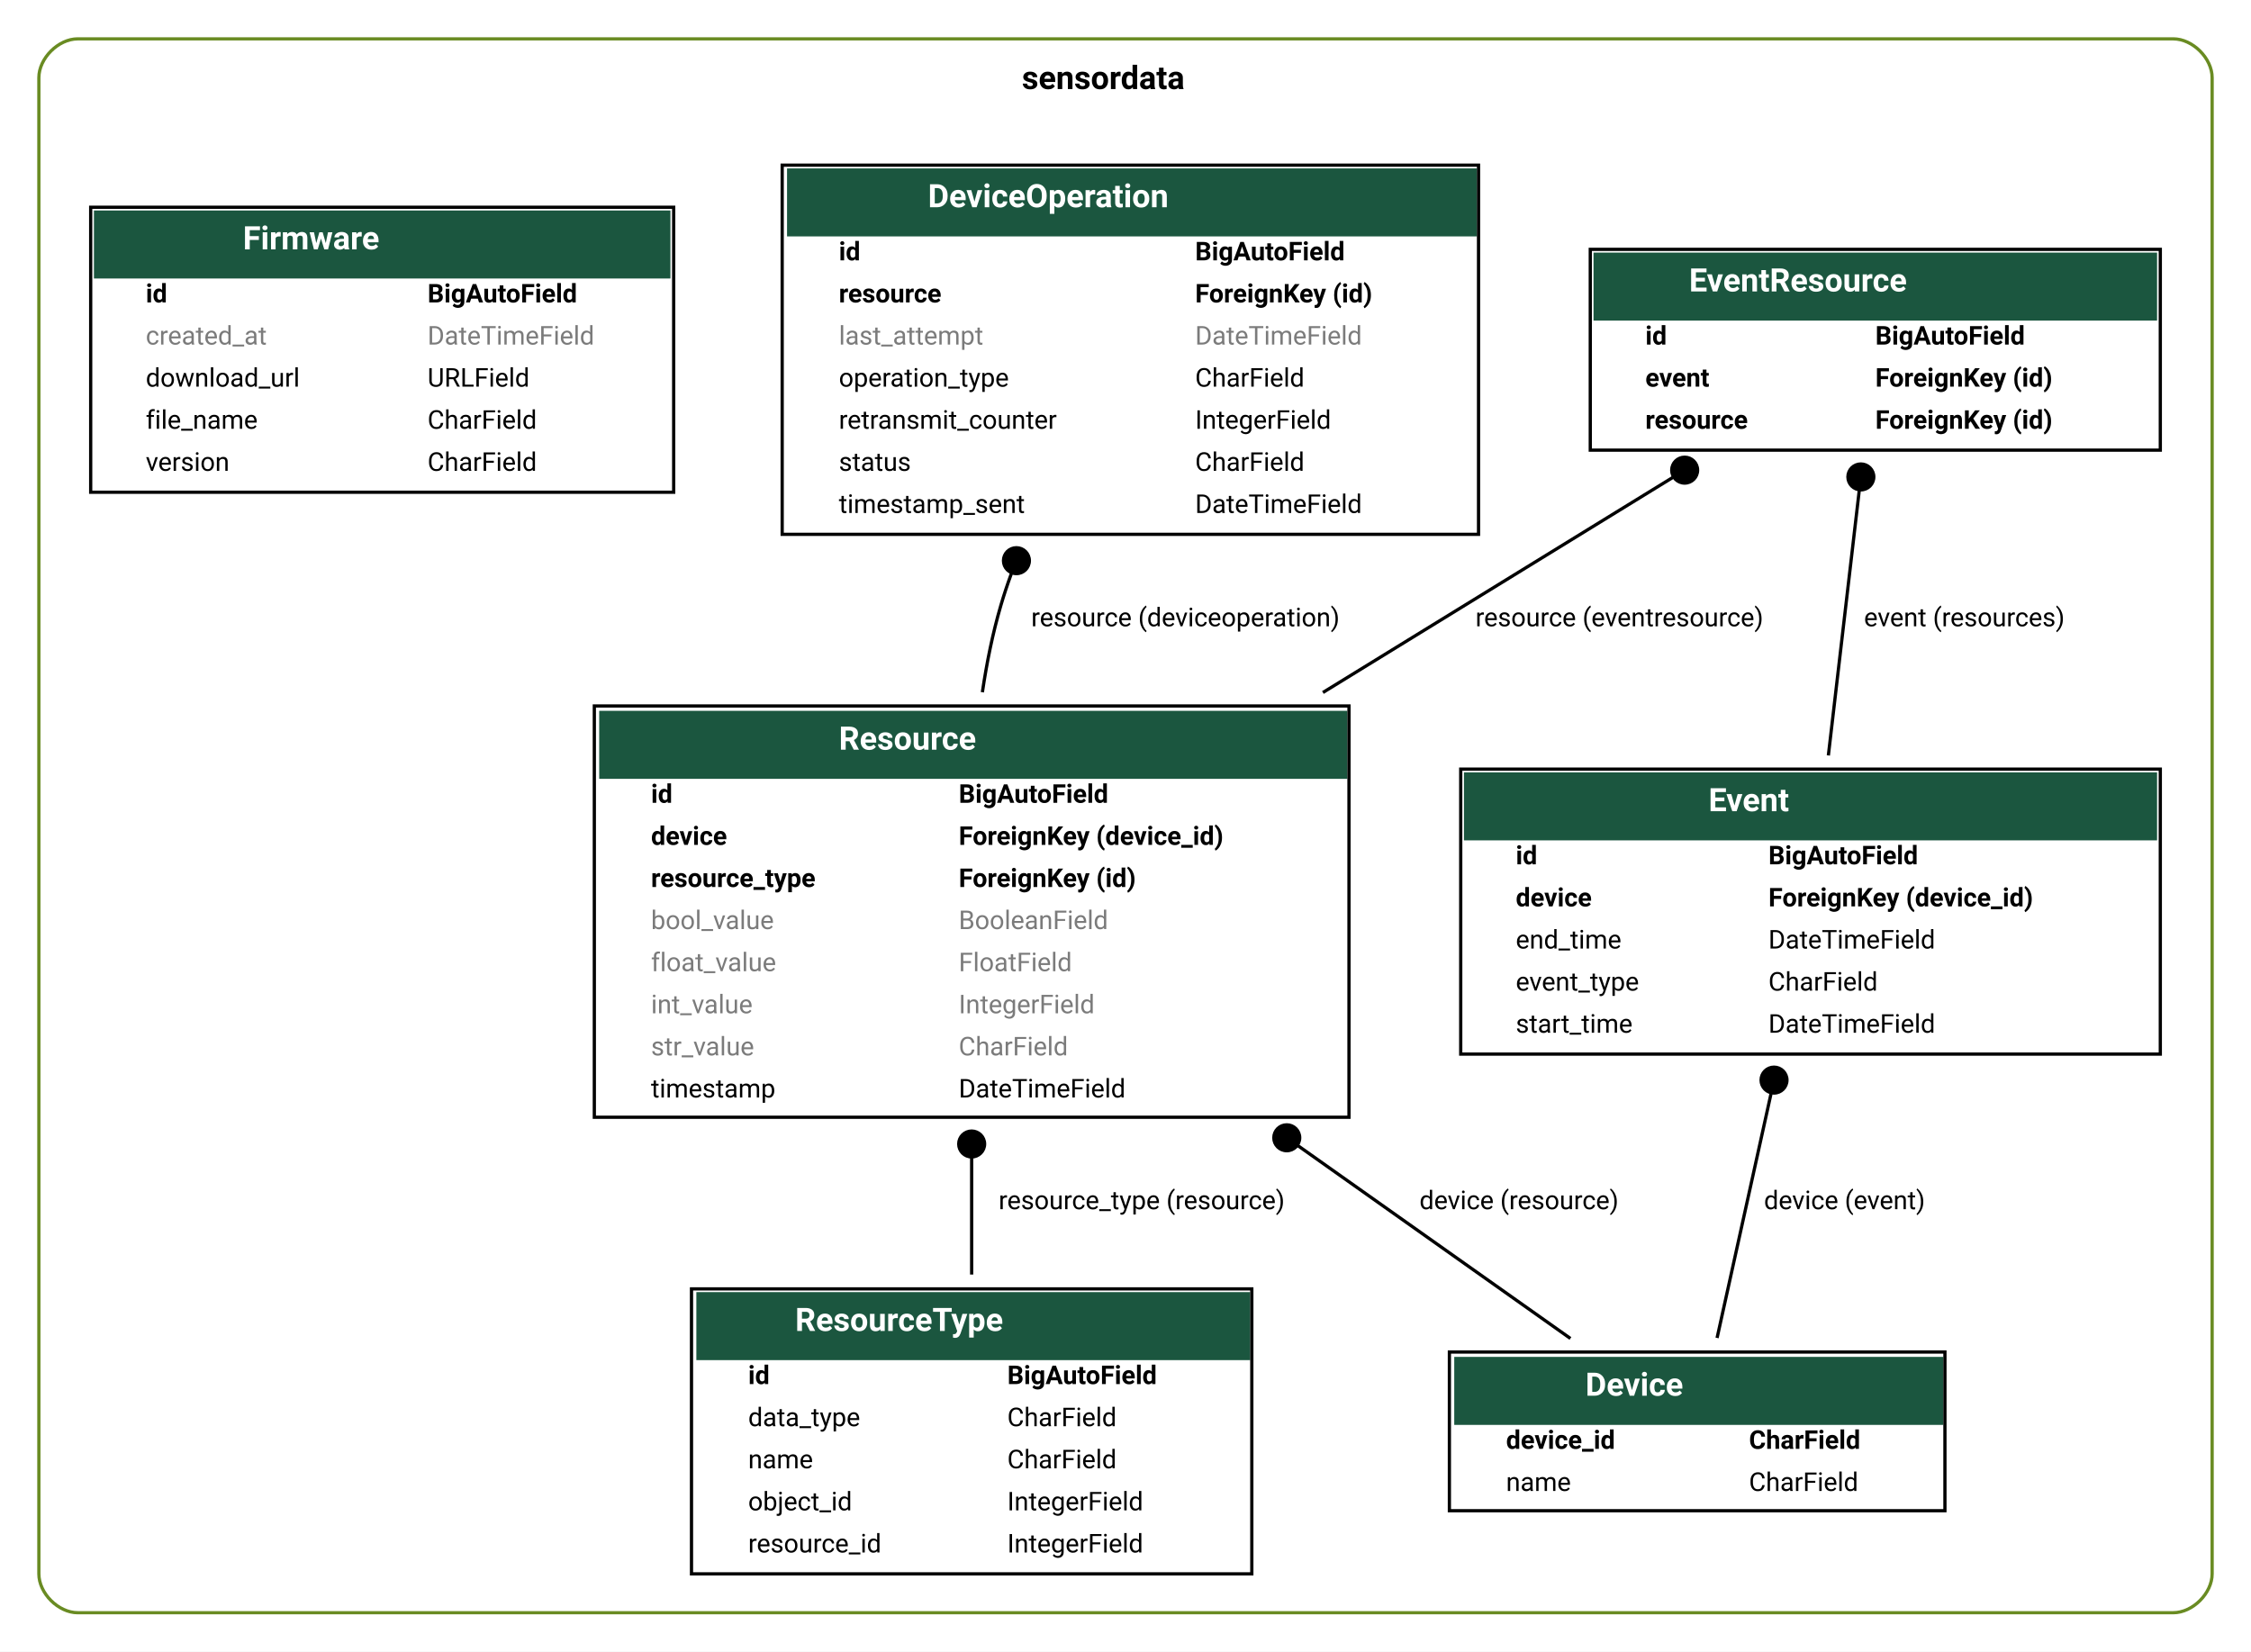
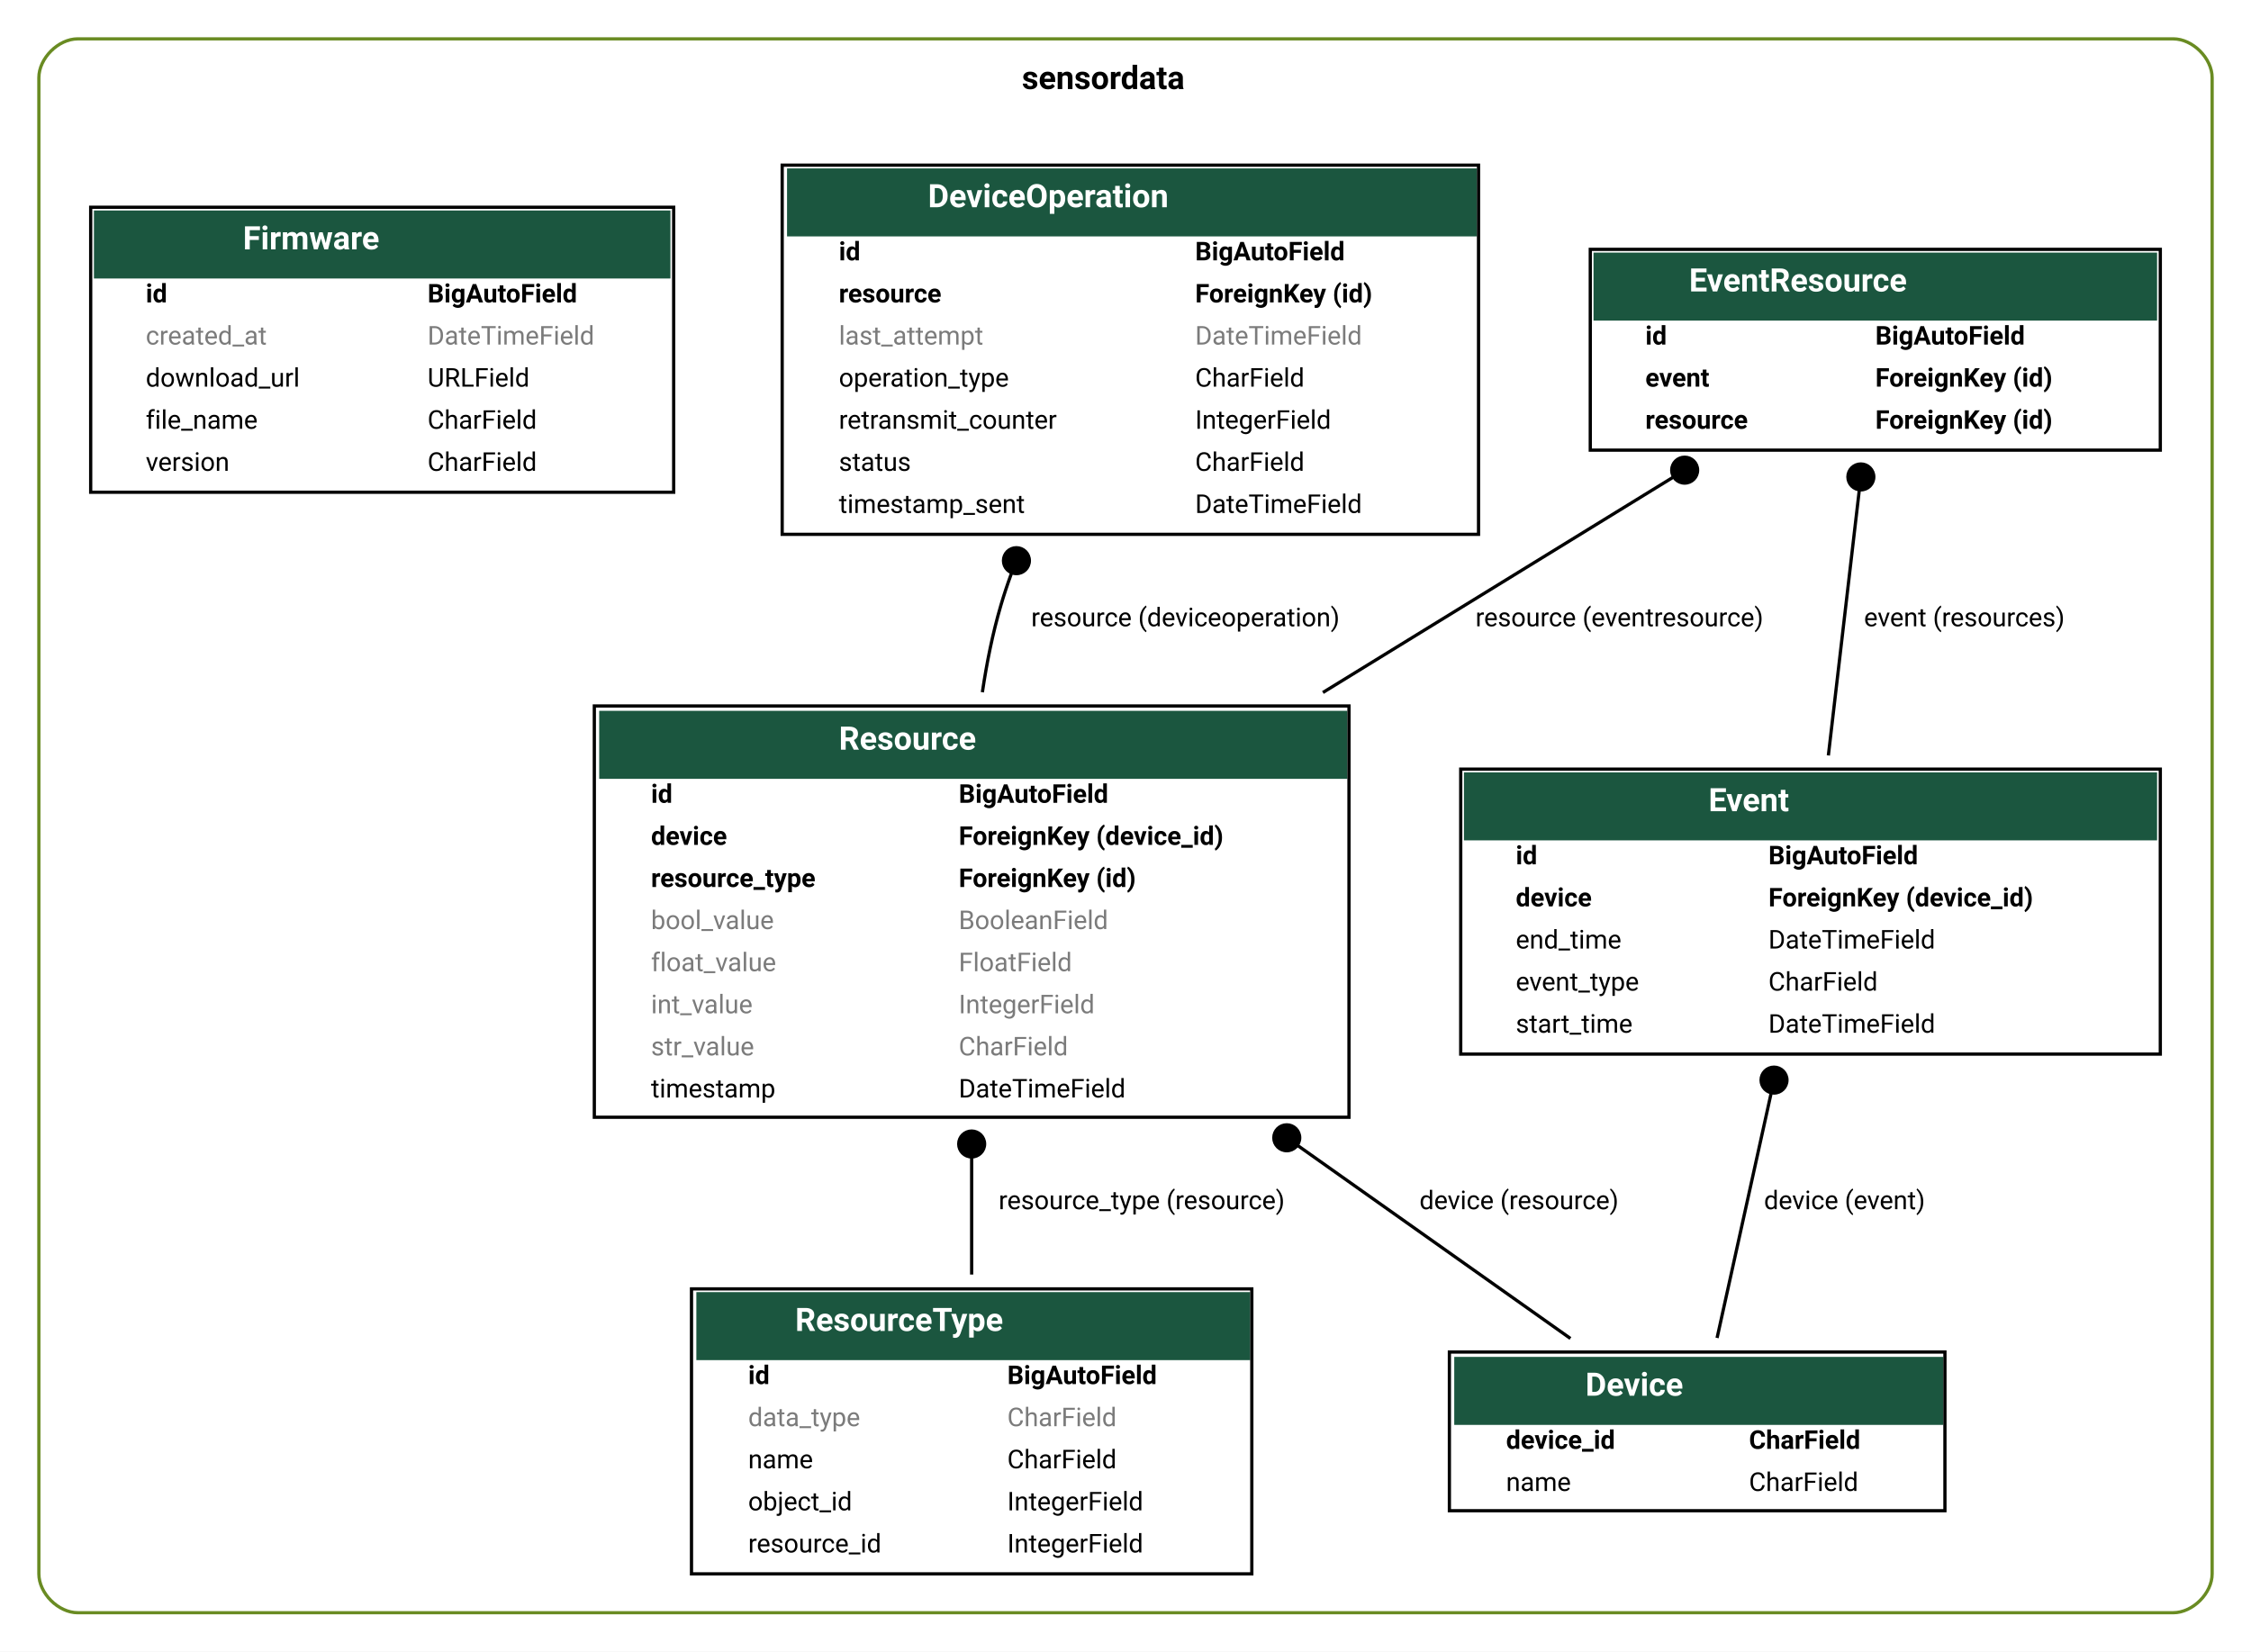
<svg xmlns="http://www.w3.org/2000/svg" width="695pt" height="510pt" viewBox="0.00 0.00 695.00 510.00">
  <g id="graph0" class="graph" transform="scale(1 1) rotate(0) translate(4 506)">
    <polygon fill="white" stroke="transparent" points="-4,4 -4,-506 691,-506 691,4 -4,4" />
    <g id="clust1" class="cluster">
      <path fill="none" stroke="#698b22" d="M20,-8C20,-8 667,-8 667,-8 673,-8 679,-14 679,-20 679,-20 679,-482 679,-482 679,-488 673,-494 667,-494 667,-494 20,-494 20,-494 14,-494 8,-488 8,-482 8,-482 8,-20 8,-20 8,-14 14,-8 20,-8" />
      <text text-anchor="start" x="257.5" y="-478.5" font-family="Roboto" font-size="8.00">          </text>
      <text text-anchor="start" x="280.5" y="-478.5" font-family="Roboto" font-size="10.00">          </text>
      <text text-anchor="start" x="311.5" y="-478.5" font-family="Roboto" font-weight="bold" font-size="10.00">sensordata</text>
      <text text-anchor="start" x="375.5" y="-478.5" font-family="Roboto" font-size="10.00">          </text>
      <text text-anchor="start" x="406.5" y="-478.5" font-family="Roboto" font-size="8.00">          </text>
    </g>
    <g id="node1" class="node">
      <polygon fill="white" stroke="transparent" points="443.5,-39.5 443.5,-88.5 596.5,-88.5 596.5,-39.5 443.5,-39.5" />
      <polygon fill="#1b563f" stroke="transparent" points="445,-66 445,-87 596,-87 596,-66 445,-66" />
      <text text-anchor="start" x="471.5" y="-75" font-family="Roboto" font-size="8.00">      </text>
      <text text-anchor="start" x="485.5" y="-75" font-family="Roboto" font-weight="bold" font-size="10.00" fill="white">      Device      </text>
      <text text-anchor="start" x="447" y="-58.6" font-family="Roboto" font-size="8.00">      </text>
      <text text-anchor="start" x="461" y="-58.6" font-family="Roboto" font-weight="bold" font-size="8.00">device_id</text>
      <text text-anchor="start" x="504" y="-58.6" font-family="Roboto" font-size="8.00">      </text>
      <text text-anchor="start" x="522" y="-58.6" font-family="Roboto" font-size="8.00">      </text>
      <text text-anchor="start" x="536" y="-58.6" font-family="Roboto" font-weight="bold" font-size="8.00">CharField</text>
      <text text-anchor="start" x="580" y="-58.6" font-family="Roboto" font-size="8.00">      </text>
      <text text-anchor="start" x="447" y="-45.6" font-family="Roboto" font-size="8.00">      </text>
      <text text-anchor="start" x="461" y="-45.6" font-family="Roboto" font-size="8.00">name</text>
      <text text-anchor="start" x="485" y="-45.6" font-family="Roboto" font-size="8.00">      </text>
      <text text-anchor="start" x="522" y="-45.6" font-family="Roboto" font-size="8.00">      </text>
      <text text-anchor="start" x="536" y="-45.6" font-family="Roboto" font-size="8.00">CharField</text>
      <text text-anchor="start" x="574" y="-45.6" font-family="Roboto" font-size="8.00">      </text>
      <polygon fill="none" stroke="black" points="443.5,-39.5 443.5,-88.5 596.5,-88.5 596.5,-39.5 443.5,-39.5" />
    </g>
    <g id="node2" class="node">
      <polygon fill="white" stroke="transparent" points="209.5,-20 209.5,-108 382.5,-108 382.5,-20 209.5,-20" />
      <polygon fill="#1b563f" stroke="transparent" points="211,-86 211,-107 382,-107 382,-86 211,-86" />
      <text text-anchor="start" x="227.5" y="-95" font-family="Roboto" font-size="8.00">      </text>
      <text text-anchor="start" x="241.5" y="-95" font-family="Roboto" font-weight="bold" font-size="10.00" fill="white">      ResourceType      </text>
      <text text-anchor="start" x="213" y="-78.6" font-family="Roboto" font-size="8.00">      </text>
      <text text-anchor="start" x="227" y="-78.6" font-family="Roboto" font-weight="bold" font-size="8.00">id</text>
      <text text-anchor="start" x="237" y="-78.6" font-family="Roboto" font-size="8.00">      </text>
      <text text-anchor="start" x="293" y="-78.6" font-family="Roboto" font-size="8.00">      </text>
      <text text-anchor="start" x="307" y="-78.6" font-family="Roboto" font-weight="bold" font-size="8.00">BigAutoField</text>
      <text text-anchor="start" x="366" y="-78.6" font-family="Roboto" font-size="8.00">      </text>
      <text text-anchor="start" x="213" y="-65.6" font-family="Roboto" font-size="8.00">      </text>
-       <text text-anchor="start" x="227" y="-65.6" font-family="Roboto" font-size="8.00">data_type</text>
+       <text text-anchor="start" x="227" y="-65.6" font-family="Roboto" font-size="8.00" fill="#7b7b7b">data_type</text>
      <text text-anchor="start" x="268" y="-65.6" font-family="Roboto" font-size="8.00">      </text>
      <text text-anchor="start" x="293" y="-65.6" font-family="Roboto" font-size="8.00">      </text>
-       <text text-anchor="start" x="307" y="-65.6" font-family="Roboto" font-size="8.00">CharField</text>
+       <text text-anchor="start" x="307" y="-65.6" font-family="Roboto" font-size="8.00" fill="#7b7b7b">CharField</text>
      <text text-anchor="start" x="345" y="-65.6" font-family="Roboto" font-size="8.00">      </text>
      <text text-anchor="start" x="213" y="-52.6" font-family="Roboto" font-size="8.00">      </text>
      <text text-anchor="start" x="227" y="-52.6" font-family="Roboto" font-size="8.00">name</text>
      <text text-anchor="start" x="251" y="-52.6" font-family="Roboto" font-size="8.00">      </text>
      <text text-anchor="start" x="293" y="-52.6" font-family="Roboto" font-size="8.00">      </text>
      <text text-anchor="start" x="307" y="-52.6" font-family="Roboto" font-size="8.00">CharField</text>
      <text text-anchor="start" x="345" y="-52.6" font-family="Roboto" font-size="8.00">      </text>
      <text text-anchor="start" x="213" y="-39.6" font-family="Roboto" font-size="8.00">      </text>
      <text text-anchor="start" x="227" y="-39.6" font-family="Roboto" font-size="8.00">object_id</text>
      <text text-anchor="start" x="264" y="-39.6" font-family="Roboto" font-size="8.00">      </text>
      <text text-anchor="start" x="293" y="-39.6" font-family="Roboto" font-size="8.00">      </text>
      <text text-anchor="start" x="307" y="-39.6" font-family="Roboto" font-size="8.00">IntegerField</text>
      <text text-anchor="start" x="356" y="-39.6" font-family="Roboto" font-size="8.00">      </text>
      <text text-anchor="start" x="213" y="-26.6" font-family="Roboto" font-size="8.00">      </text>
      <text text-anchor="start" x="227" y="-26.6" font-family="Roboto" font-size="8.00">resource_id</text>
      <text text-anchor="start" x="275" y="-26.6" font-family="Roboto" font-size="8.00">      </text>
      <text text-anchor="start" x="293" y="-26.6" font-family="Roboto" font-size="8.00">      </text>
      <text text-anchor="start" x="307" y="-26.6" font-family="Roboto" font-size="8.00">IntegerField</text>
      <text text-anchor="start" x="356" y="-26.6" font-family="Roboto" font-size="8.00">      </text>
      <polygon fill="none" stroke="black" points="209.5,-20 209.5,-108 382.5,-108 382.5,-20 209.5,-20" />
    </g>
    <g id="node3" class="node">
      <polygon fill="white" stroke="transparent" points="179.5,-161 179.5,-288 412.5,-288 412.5,-161 179.5,-161" />
      <polygon fill="#1b563f" stroke="transparent" points="181,-265.5 181,-286.5 412,-286.5 412,-265.5 181,-265.5" />
      <text text-anchor="start" x="241" y="-274.5" font-family="Roboto" font-size="8.00">      </text>
      <text text-anchor="start" x="255" y="-274.5" font-family="Roboto" font-weight="bold" font-size="10.00" fill="white">      Resource      </text>
      <text text-anchor="start" x="183" y="-258.1" font-family="Roboto" font-size="8.00">      </text>
      <text text-anchor="start" x="197" y="-258.1" font-family="Roboto" font-weight="bold" font-size="8.00">id</text>
      <text text-anchor="start" x="207" y="-258.1" font-family="Roboto" font-size="8.00">      </text>
      <text text-anchor="start" x="278" y="-258.1" font-family="Roboto" font-size="8.00">      </text>
      <text text-anchor="start" x="292" y="-258.1" font-family="Roboto" font-weight="bold" font-size="8.00">BigAutoField</text>
      <text text-anchor="start" x="351" y="-258.1" font-family="Roboto" font-size="8.00">      </text>
      <text text-anchor="start" x="183" y="-245.1" font-family="Roboto" font-size="8.00">      </text>
      <text text-anchor="start" x="197" y="-245.1" font-family="Roboto" font-weight="bold" font-size="8.00">device</text>
      <text text-anchor="start" x="227" y="-245.1" font-family="Roboto" font-size="8.00">      </text>
      <text text-anchor="start" x="278" y="-245.1" font-family="Roboto" font-size="8.00">      </text>
      <text text-anchor="start" x="292" y="-245.1" font-family="Roboto" font-weight="bold" font-size="8.00">ForeignKey (device_id)</text>
      <text text-anchor="start" x="396" y="-245.1" font-family="Roboto" font-size="8.00">      </text>
      <text text-anchor="start" x="183" y="-232.1" font-family="Roboto" font-size="8.00">      </text>
      <text text-anchor="start" x="197" y="-232.1" font-family="Roboto" font-weight="bold" font-size="8.00">resource_type</text>
      <text text-anchor="start" x="260" y="-232.1" font-family="Roboto" font-size="8.00">      </text>
      <text text-anchor="start" x="278" y="-232.1" font-family="Roboto" font-size="8.00">      </text>
      <text text-anchor="start" x="292" y="-232.1" font-family="Roboto" font-weight="bold" font-size="8.00">ForeignKey (id)</text>
      <text text-anchor="start" x="363" y="-232.1" font-family="Roboto" font-size="8.00">      </text>
      <text text-anchor="start" x="183" y="-219.1" font-family="Roboto" font-size="8.00">      </text>
      <text text-anchor="start" x="197" y="-219.1" font-family="Roboto" font-size="8.00" fill="#7b7b7b">bool_value</text>
      <text text-anchor="start" x="242" y="-219.1" font-family="Roboto" font-size="8.00">      </text>
      <text text-anchor="start" x="278" y="-219.1" font-family="Roboto" font-size="8.00">      </text>
      <text text-anchor="start" x="292" y="-219.1" font-family="Roboto" font-size="8.00" fill="#7b7b7b">BooleanField</text>
      <text text-anchor="start" x="345" y="-219.1" font-family="Roboto" font-size="8.00">      </text>
      <text text-anchor="start" x="183" y="-206.1" font-family="Roboto" font-size="8.00">      </text>
      <text text-anchor="start" x="197" y="-206.1" font-family="Roboto" font-size="8.00" fill="#7b7b7b">float_value</text>
      <text text-anchor="start" x="243" y="-206.1" font-family="Roboto" font-size="8.00">      </text>
      <text text-anchor="start" x="278" y="-206.1" font-family="Roboto" font-size="8.00">      </text>
      <text text-anchor="start" x="292" y="-206.1" font-family="Roboto" font-size="8.00" fill="#7b7b7b">FloatField</text>
      <text text-anchor="start" x="332" y="-206.1" font-family="Roboto" font-size="8.00">      </text>
      <text text-anchor="start" x="183" y="-193.1" font-family="Roboto" font-size="8.00">      </text>
      <text text-anchor="start" x="197" y="-193.1" font-family="Roboto" font-size="8.00" fill="#7b7b7b">int_value</text>
      <text text-anchor="start" x="234" y="-193.1" font-family="Roboto" font-size="8.00">      </text>
      <text text-anchor="start" x="278" y="-193.1" font-family="Roboto" font-size="8.00">      </text>
      <text text-anchor="start" x="292" y="-193.1" font-family="Roboto" font-size="8.00" fill="#7b7b7b">IntegerField</text>
      <text text-anchor="start" x="341" y="-193.1" font-family="Roboto" font-size="8.00">      </text>
      <text text-anchor="start" x="183" y="-180.1" font-family="Roboto" font-size="8.00">      </text>
      <text text-anchor="start" x="197" y="-180.1" font-family="Roboto" font-size="8.00" fill="#7b7b7b">str_value</text>
      <text text-anchor="start" x="234" y="-180.1" font-family="Roboto" font-size="8.00">      </text>
      <text text-anchor="start" x="278" y="-180.1" font-family="Roboto" font-size="8.00">      </text>
      <text text-anchor="start" x="292" y="-180.1" font-family="Roboto" font-size="8.00" fill="#7b7b7b">CharField</text>
      <text text-anchor="start" x="330" y="-180.1" font-family="Roboto" font-size="8.00">      </text>
      <text text-anchor="start" x="183" y="-167.1" font-family="Roboto" font-size="8.00">      </text>
      <text text-anchor="start" x="197" y="-167.1" font-family="Roboto" font-size="8.00">timestamp</text>
      <text text-anchor="start" x="241" y="-167.1" font-family="Roboto" font-size="8.00">      </text>
      <text text-anchor="start" x="278" y="-167.1" font-family="Roboto" font-size="8.00">      </text>
      <text text-anchor="start" x="292" y="-167.1" font-family="Roboto" font-size="8.00">DateTimeField</text>
      <text text-anchor="start" x="350" y="-167.1" font-family="Roboto" font-size="8.00">      </text>
      <polygon fill="none" stroke="black" points="179.5,-161 179.5,-288 412.5,-288 412.5,-161 179.5,-161" />
    </g>
    <g id="edge1" class="edge">
      <path fill="none" stroke="black" d="M396.77,-152.2C426.59,-131.1 457.48,-109.24 480.87,-92.69" />
      <ellipse fill="black" stroke="black" cx="393.29" cy="-154.66" rx="4" ry="4" />
      <text text-anchor="middle" x="465" y="-132.6" font-family="Roboto" font-size="8.00"> device (resource)</text>
    </g>
    <g id="edge2" class="edge">
      <path fill="none" stroke="black" d="M296,-148.67C296,-136.33 296,-123.86 296,-112.43" />
      <ellipse fill="black" stroke="black" cx="296" cy="-152.74" rx="4" ry="4" />
      <text text-anchor="middle" x="348.5" y="-132.6" font-family="Roboto" font-size="8.00"> resource_type (resource)</text>
    </g>
    <g id="node4" class="node">
      <polygon fill="white" stroke="transparent" points="447,-180.5 447,-268.5 663,-268.5 663,-180.5 447,-180.5" />
      <polygon fill="#1b563f" stroke="transparent" points="448,-246.5 448,-267.5 662,-267.5 662,-246.5 448,-246.5" />
      <text text-anchor="start" x="509.5" y="-255.5" font-family="Roboto" font-size="8.00">      </text>
      <text text-anchor="start" x="523.5" y="-255.5" font-family="Roboto" font-weight="bold" font-size="10.00" fill="white">      Event      </text>
      <text text-anchor="start" x="450" y="-239.1" font-family="Roboto" font-size="8.00">      </text>
      <text text-anchor="start" x="464" y="-239.1" font-family="Roboto" font-weight="bold" font-size="8.00">id</text>
      <text text-anchor="start" x="474" y="-239.1" font-family="Roboto" font-size="8.00">      </text>
      <text text-anchor="start" x="528" y="-239.1" font-family="Roboto" font-size="8.00">      </text>
      <text text-anchor="start" x="542" y="-239.1" font-family="Roboto" font-weight="bold" font-size="8.00">BigAutoField</text>
      <text text-anchor="start" x="601" y="-239.1" font-family="Roboto" font-size="8.00">      </text>
      <text text-anchor="start" x="450" y="-226.1" font-family="Roboto" font-size="8.00">      </text>
      <text text-anchor="start" x="464" y="-226.1" font-family="Roboto" font-weight="bold" font-size="8.00">device</text>
      <text text-anchor="start" x="494" y="-226.1" font-family="Roboto" font-size="8.00">      </text>
      <text text-anchor="start" x="528" y="-226.1" font-family="Roboto" font-size="8.00">      </text>
      <text text-anchor="start" x="542" y="-226.1" font-family="Roboto" font-weight="bold" font-size="8.00">ForeignKey (device_id)</text>
      <text text-anchor="start" x="646" y="-226.1" font-family="Roboto" font-size="8.00">      </text>
      <text text-anchor="start" x="450" y="-213.1" font-family="Roboto" font-size="8.00">      </text>
      <text text-anchor="start" x="464" y="-213.1" font-family="Roboto" font-size="8.00">end_time</text>
      <text text-anchor="start" x="502" y="-213.1" font-family="Roboto" font-size="8.00">      </text>
      <text text-anchor="start" x="528" y="-213.1" font-family="Roboto" font-size="8.00">      </text>
      <text text-anchor="start" x="542" y="-213.1" font-family="Roboto" font-size="8.00">DateTimeField</text>
      <text text-anchor="start" x="600" y="-213.1" font-family="Roboto" font-size="8.00">      </text>
      <text text-anchor="start" x="450" y="-200.1" font-family="Roboto" font-size="8.00">      </text>
      <text text-anchor="start" x="464" y="-200.1" font-family="Roboto" font-size="8.00">event_type</text>
      <text text-anchor="start" x="510" y="-200.1" font-family="Roboto" font-size="8.00">      </text>
      <text text-anchor="start" x="528" y="-200.1" font-family="Roboto" font-size="8.00">      </text>
      <text text-anchor="start" x="542" y="-200.1" font-family="Roboto" font-size="8.00">CharField</text>
      <text text-anchor="start" x="580" y="-200.1" font-family="Roboto" font-size="8.00">      </text>
      <text text-anchor="start" x="450" y="-187.1" font-family="Roboto" font-size="8.00">      </text>
      <text text-anchor="start" x="464" y="-187.1" font-family="Roboto" font-size="8.00">start_time</text>
      <text text-anchor="start" x="505" y="-187.1" font-family="Roboto" font-size="8.00">      </text>
      <text text-anchor="start" x="528" y="-187.1" font-family="Roboto" font-size="8.00">      </text>
      <text text-anchor="start" x="542" y="-187.1" font-family="Roboto" font-size="8.00">DateTimeField</text>
      <text text-anchor="start" x="600" y="-187.1" font-family="Roboto" font-size="8.00">      </text>
      <polygon fill="none" stroke="black" points="447,-180.5 447,-268.5 663,-268.5 663,-180.5 447,-180.5" />
    </g>
    <g id="edge3" class="edge">
      <path fill="none" stroke="black" d="M542.8,-168.25C537.18,-142.78 530.75,-113.66 526.15,-92.85" />
      <ellipse fill="black" stroke="black" cx="543.73" cy="-172.47" rx="4" ry="4" />
      <text text-anchor="middle" x="565.5" y="-132.6" font-family="Roboto" font-size="8.00"> device (event)</text>
    </g>
    <g id="node5" class="node">
      <polygon fill="white" stroke="transparent" points="487,-367 487,-429 663,-429 663,-367 487,-367" />
      <polygon fill="#1b563f" stroke="transparent" points="488,-407 488,-428 662,-428 662,-407 488,-407" />
      <text text-anchor="start" x="503.5" y="-416" font-family="Roboto" font-size="8.00">      </text>
      <text text-anchor="start" x="517.5" y="-416" font-family="Roboto" font-weight="bold" font-size="10.00" fill="white">      EventResource      </text>
      <text text-anchor="start" x="490" y="-399.6" font-family="Roboto" font-size="8.00">      </text>
      <text text-anchor="start" x="504" y="-399.6" font-family="Roboto" font-weight="bold" font-size="8.00">id</text>
      <text text-anchor="start" x="514" y="-399.6" font-family="Roboto" font-size="8.00">      </text>
      <text text-anchor="start" x="561" y="-399.6" font-family="Roboto" font-size="8.00">      </text>
      <text text-anchor="start" x="575" y="-399.6" font-family="Roboto" font-weight="bold" font-size="8.00">BigAutoField</text>
      <text text-anchor="start" x="634" y="-399.6" font-family="Roboto" font-size="8.00">      </text>
      <text text-anchor="start" x="490" y="-386.6" font-family="Roboto" font-size="8.00">      </text>
      <text text-anchor="start" x="504" y="-386.6" font-family="Roboto" font-weight="bold" font-size="8.00">event</text>
      <text text-anchor="start" x="530" y="-386.6" font-family="Roboto" font-size="8.00">      </text>
      <text text-anchor="start" x="561" y="-386.6" font-family="Roboto" font-size="8.00">      </text>
      <text text-anchor="start" x="575" y="-386.6" font-family="Roboto" font-weight="bold" font-size="8.00">ForeignKey (id)</text>
      <text text-anchor="start" x="646" y="-386.6" font-family="Roboto" font-size="8.00">      </text>
      <text text-anchor="start" x="490" y="-373.6" font-family="Roboto" font-size="8.00">      </text>
      <text text-anchor="start" x="504" y="-373.6" font-family="Roboto" font-weight="bold" font-size="8.00">resource</text>
      <text text-anchor="start" x="543" y="-373.6" font-family="Roboto" font-size="8.00">      </text>
      <text text-anchor="start" x="561" y="-373.6" font-family="Roboto" font-size="8.00">      </text>
      <text text-anchor="start" x="575" y="-373.6" font-family="Roboto" font-weight="bold" font-size="8.00">ForeignKey (id)</text>
      <text text-anchor="start" x="646" y="-373.6" font-family="Roboto" font-size="8.00">      </text>
      <polygon fill="none" stroke="black" points="487,-367 487,-429 663,-429 663,-367 487,-367" />
    </g>
    <g id="edge5" class="edge">
      <path fill="none" stroke="black" d="M512.46,-358.56C480.64,-339 441.05,-314.66 404.45,-292.16" />
      <ellipse fill="black" stroke="black" cx="516.14" cy="-360.82" rx="4" ry="4" />
      <text text-anchor="middle" x="496" y="-312.6" font-family="Roboto" font-size="8.00"> resource (eventresource)</text>
    </g>
    <g id="edge4" class="edge">
      <path fill="none" stroke="black" d="M570.05,-354.56C567.15,-329.73 563.49,-298.33 560.51,-272.72" />
      <ellipse fill="black" stroke="black" cx="570.54" cy="-358.73" rx="4" ry="4" />
      <text text-anchor="middle" x="602.5" y="-312.6" font-family="Roboto" font-size="8.00"> event (resources)</text>
    </g>
    <g id="node6" class="node">
      <polygon fill="white" stroke="transparent" points="237.5,-341 237.5,-455 452.5,-455 452.5,-341 237.5,-341" />
      <polygon fill="#1b563f" stroke="transparent" points="239,-433 239,-454 452,-454 452,-433 239,-433" />
      <text text-anchor="start" x="268.5" y="-442" font-family="Roboto" font-size="8.00">      </text>
      <text text-anchor="start" x="282.5" y="-442" font-family="Roboto" font-weight="bold" font-size="10.00" fill="white">      DeviceOperation      </text>
      <text text-anchor="start" x="241" y="-425.6" font-family="Roboto" font-size="8.00">      </text>
      <text text-anchor="start" x="255" y="-425.6" font-family="Roboto" font-weight="bold" font-size="8.00">id</text>
      <text text-anchor="start" x="265" y="-425.6" font-family="Roboto" font-size="8.00">      </text>
      <text text-anchor="start" x="351" y="-425.6" font-family="Roboto" font-size="8.00">      </text>
      <text text-anchor="start" x="365" y="-425.6" font-family="Roboto" font-weight="bold" font-size="8.00">BigAutoField</text>
      <text text-anchor="start" x="424" y="-425.6" font-family="Roboto" font-size="8.00">      </text>
      <text text-anchor="start" x="241" y="-412.6" font-family="Roboto" font-size="8.00">      </text>
      <text text-anchor="start" x="255" y="-412.6" font-family="Roboto" font-weight="bold" font-size="8.00">resource</text>
      <text text-anchor="start" x="294" y="-412.6" font-family="Roboto" font-size="8.00">      </text>
      <text text-anchor="start" x="351" y="-412.6" font-family="Roboto" font-size="8.00">      </text>
      <text text-anchor="start" x="365" y="-412.6" font-family="Roboto" font-weight="bold" font-size="8.00">ForeignKey (id)</text>
      <text text-anchor="start" x="436" y="-412.6" font-family="Roboto" font-size="8.00">      </text>
      <text text-anchor="start" x="241" y="-399.6" font-family="Roboto" font-size="8.00">      </text>
      <text text-anchor="start" x="255" y="-399.6" font-family="Roboto" font-size="8.00" fill="#7b7b7b">last_attempt</text>
      <text text-anchor="start" x="307" y="-399.6" font-family="Roboto" font-size="8.00">      </text>
      <text text-anchor="start" x="351" y="-399.6" font-family="Roboto" font-size="8.00">      </text>
      <text text-anchor="start" x="365" y="-399.6" font-family="Roboto" font-size="8.00" fill="#7b7b7b">DateTimeField</text>
      <text text-anchor="start" x="423" y="-399.6" font-family="Roboto" font-size="8.00">      </text>
      <text text-anchor="start" x="241" y="-386.6" font-family="Roboto" font-size="8.00">      </text>
      <text text-anchor="start" x="255" y="-386.6" font-family="Roboto" font-size="8.00">operation_type</text>
      <text text-anchor="start" x="317" y="-386.6" font-family="Roboto" font-size="8.00">      </text>
      <text text-anchor="start" x="351" y="-386.6" font-family="Roboto" font-size="8.00">      </text>
      <text text-anchor="start" x="365" y="-386.6" font-family="Roboto" font-size="8.00">CharField</text>
      <text text-anchor="start" x="403" y="-386.6" font-family="Roboto" font-size="8.00">      </text>
      <text text-anchor="start" x="241" y="-373.6" font-family="Roboto" font-size="8.00">      </text>
      <text text-anchor="start" x="255" y="-373.6" font-family="Roboto" font-size="8.00">retransmit_counter</text>
      <text text-anchor="start" x="333" y="-373.6" font-family="Roboto" font-size="8.00">      </text>
      <text text-anchor="start" x="351" y="-373.6" font-family="Roboto" font-size="8.00">      </text>
      <text text-anchor="start" x="365" y="-373.6" font-family="Roboto" font-size="8.00">IntegerField</text>
      <text text-anchor="start" x="414" y="-373.6" font-family="Roboto" font-size="8.00">      </text>
      <text text-anchor="start" x="241" y="-360.6" font-family="Roboto" font-size="8.00">      </text>
      <text text-anchor="start" x="255" y="-360.6" font-family="Roboto" font-size="8.00">status</text>
      <text text-anchor="start" x="281" y="-360.6" font-family="Roboto" font-size="8.00">      </text>
      <text text-anchor="start" x="351" y="-360.6" font-family="Roboto" font-size="8.00">      </text>
      <text text-anchor="start" x="365" y="-360.6" font-family="Roboto" font-size="8.00">CharField</text>
      <text text-anchor="start" x="403" y="-360.6" font-family="Roboto" font-size="8.00">      </text>
      <text text-anchor="start" x="241" y="-347.6" font-family="Roboto" font-size="8.00">      </text>
      <text text-anchor="start" x="255" y="-347.6" font-family="Roboto" font-size="8.00">timestamp_sent</text>
      <text text-anchor="start" x="321" y="-347.6" font-family="Roboto" font-size="8.00">      </text>
      <text text-anchor="start" x="351" y="-347.6" font-family="Roboto" font-size="8.00">      </text>
      <text text-anchor="start" x="365" y="-347.6" font-family="Roboto" font-size="8.00">DateTimeField</text>
      <text text-anchor="start" x="423" y="-347.6" font-family="Roboto" font-size="8.00">      </text>
      <polygon fill="none" stroke="black" points="237.5,-341 237.5,-455 452.5,-455 452.5,-341 237.5,-341" />
    </g>
    <g id="edge6" class="edge">
      <path fill="none" stroke="black" d="M308.27,-328.9C307.06,-325.6 305.96,-322.29 305,-319 302.5,-310.47 300.66,-301.34 299.31,-292.24" />
      <ellipse fill="black" stroke="black" cx="309.82" cy="-332.87" rx="4" ry="4" />
      <text text-anchor="middle" x="362" y="-312.6" font-family="Roboto" font-size="8.00"> resource (deviceoperation)</text>
    </g>
    <g id="node7" class="node">
      <polygon fill="white" stroke="transparent" points="24,-354 24,-442 204,-442 204,-354 24,-354" />
      <polygon fill="#1b563f" stroke="transparent" points="25,-420 25,-441 203,-441 203,-420 25,-420" />
      <text text-anchor="start" x="57" y="-429" font-family="Roboto" font-size="8.00">      </text>
      <text text-anchor="start" x="71" y="-429" font-family="Roboto" font-weight="bold" font-size="10.00" fill="white">      Firmware      </text>
      <text text-anchor="start" x="27" y="-412.6" font-family="Roboto" font-size="8.00">      </text>
      <text text-anchor="start" x="41" y="-412.6" font-family="Roboto" font-weight="bold" font-size="8.00">id</text>
      <text text-anchor="start" x="51" y="-412.6" font-family="Roboto" font-size="8.00">      </text>
      <text text-anchor="start" x="114" y="-412.6" font-family="Roboto" font-size="8.00">      </text>
      <text text-anchor="start" x="128" y="-412.6" font-family="Roboto" font-weight="bold" font-size="8.00">BigAutoField</text>
      <text text-anchor="start" x="187" y="-412.6" font-family="Roboto" font-size="8.00">      </text>
      <text text-anchor="start" x="27" y="-399.6" font-family="Roboto" font-size="8.00">      </text>
      <text text-anchor="start" x="41" y="-399.6" font-family="Roboto" font-size="8.00" fill="#7b7b7b">created_at</text>
      <text text-anchor="start" x="85" y="-399.6" font-family="Roboto" font-size="8.00">      </text>
      <text text-anchor="start" x="114" y="-399.6" font-family="Roboto" font-size="8.00">      </text>
      <text text-anchor="start" x="128" y="-399.6" font-family="Roboto" font-size="8.00" fill="#7b7b7b">DateTimeField</text>
      <text text-anchor="start" x="186" y="-399.6" font-family="Roboto" font-size="8.00">      </text>
      <text text-anchor="start" x="27" y="-386.6" font-family="Roboto" font-size="8.00">      </text>
      <text text-anchor="start" x="41" y="-386.6" font-family="Roboto" font-size="8.00">download_url</text>
      <text text-anchor="start" x="96" y="-386.6" font-family="Roboto" font-size="8.00">      </text>
      <text text-anchor="start" x="114" y="-386.6" font-family="Roboto" font-size="8.00">      </text>
      <text text-anchor="start" x="128" y="-386.6" font-family="Roboto" font-size="8.00">URLField</text>
      <text text-anchor="start" x="163" y="-386.6" font-family="Roboto" font-size="8.00">      </text>
      <text text-anchor="start" x="27" y="-373.6" font-family="Roboto" font-size="8.00">      </text>
      <text text-anchor="start" x="41" y="-373.6" font-family="Roboto" font-size="8.00">file_name</text>
      <text text-anchor="start" x="81" y="-373.6" font-family="Roboto" font-size="8.00">      </text>
      <text text-anchor="start" x="114" y="-373.6" font-family="Roboto" font-size="8.00">      </text>
      <text text-anchor="start" x="128" y="-373.6" font-family="Roboto" font-size="8.00">CharField</text>
      <text text-anchor="start" x="166" y="-373.6" font-family="Roboto" font-size="8.00">      </text>
      <text text-anchor="start" x="27" y="-360.6" font-family="Roboto" font-size="8.00">      </text>
      <text text-anchor="start" x="41" y="-360.6" font-family="Roboto" font-size="8.00">version</text>
      <text text-anchor="start" x="72" y="-360.6" font-family="Roboto" font-size="8.00">      </text>
      <text text-anchor="start" x="114" y="-360.6" font-family="Roboto" font-size="8.00">      </text>
      <text text-anchor="start" x="128" y="-360.6" font-family="Roboto" font-size="8.00">CharField</text>
      <text text-anchor="start" x="166" y="-360.6" font-family="Roboto" font-size="8.00">      </text>
      <polygon fill="none" stroke="black" points="24,-354 24,-442 204,-442 204,-354 24,-354" />
    </g>
  </g>
</svg>
